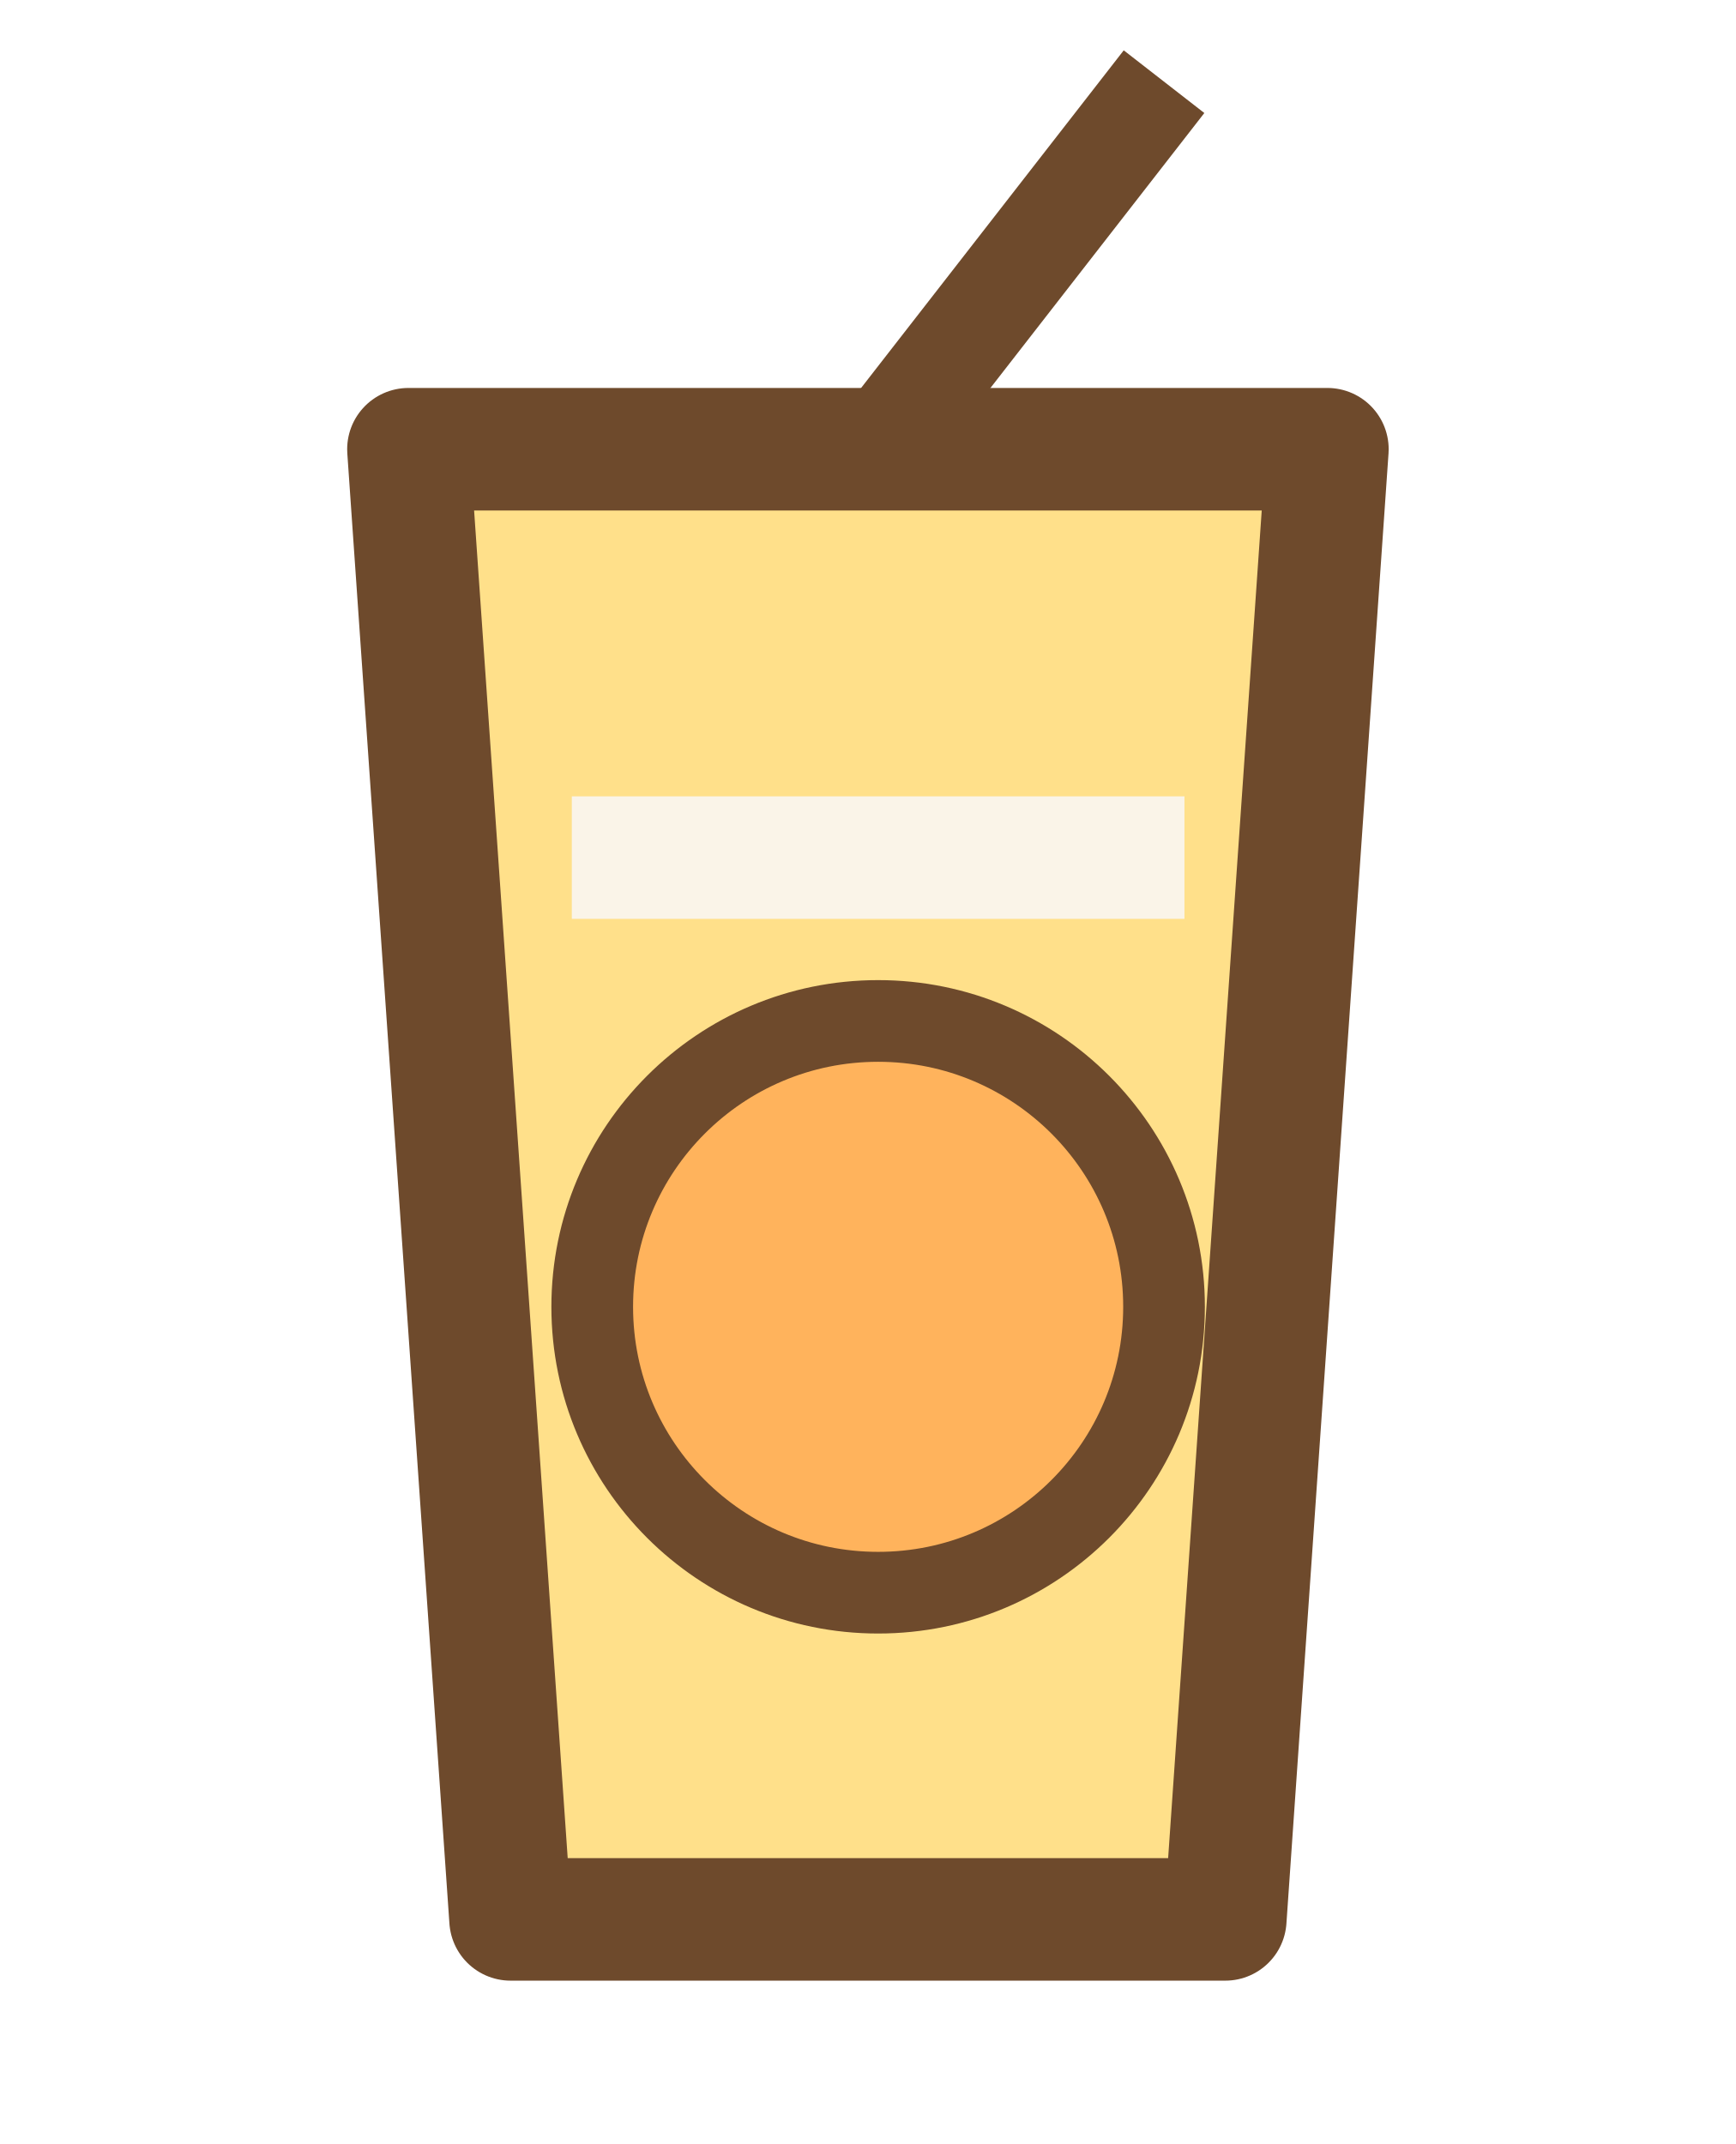
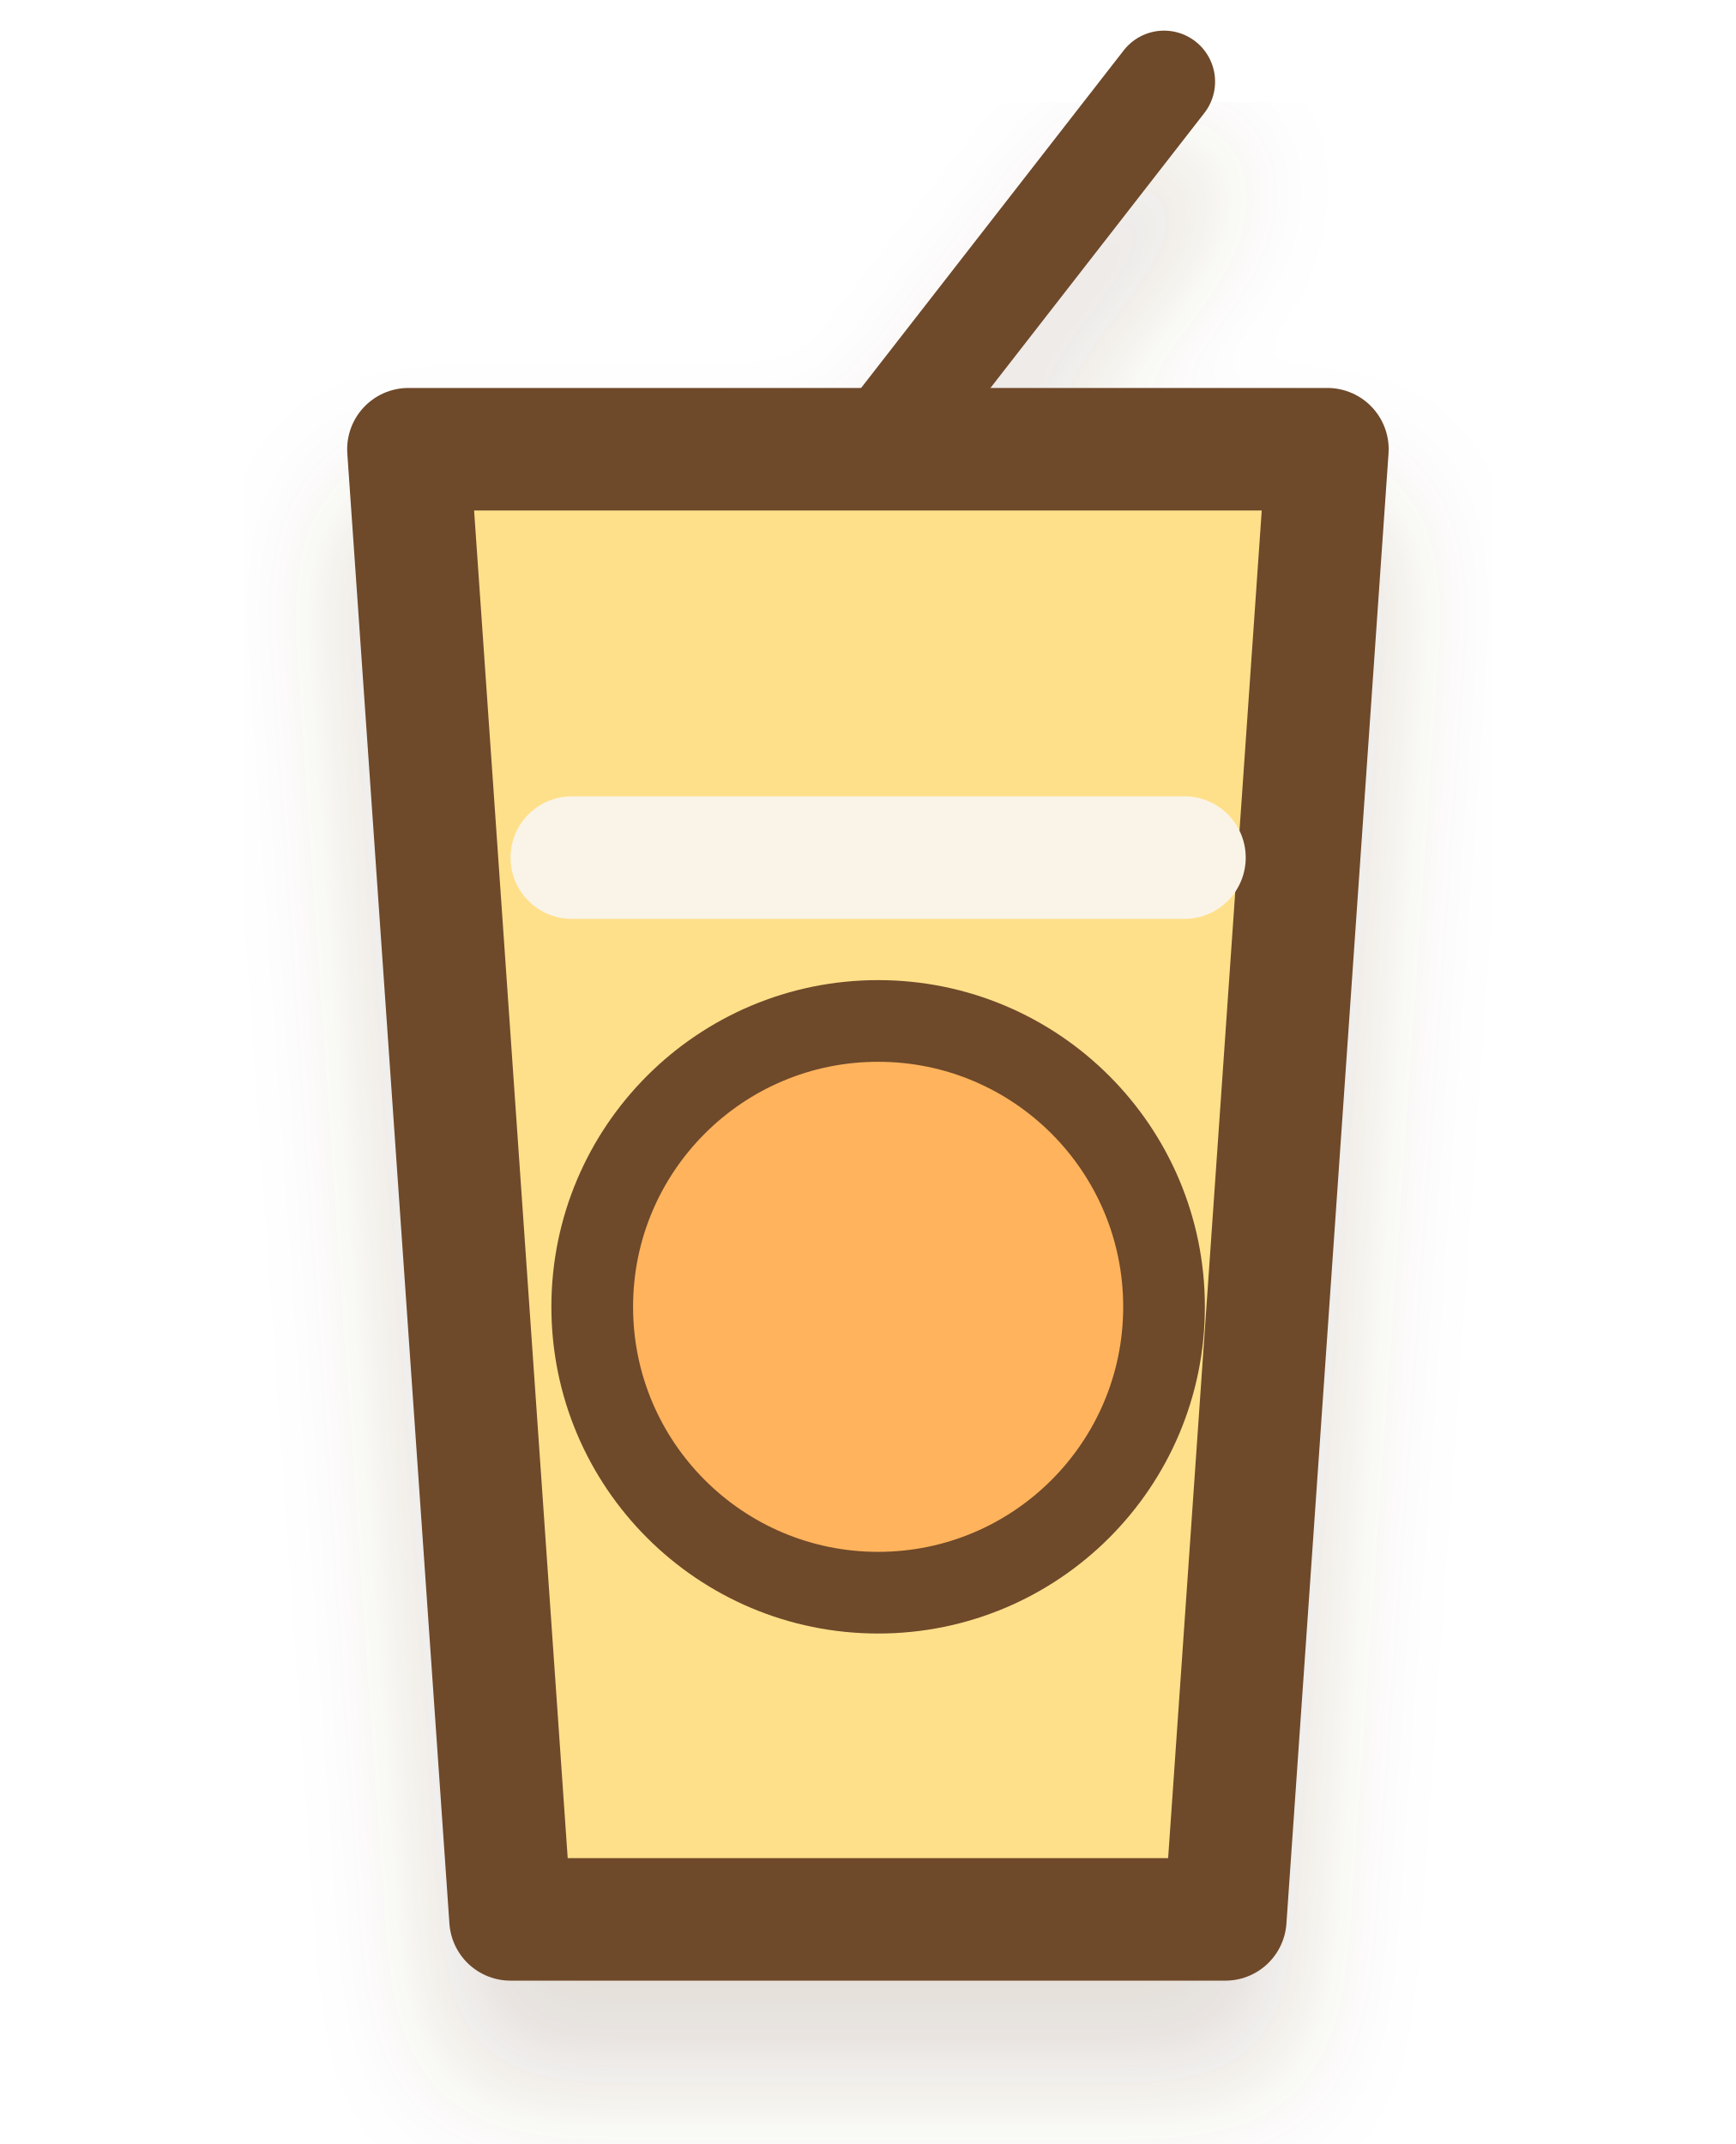
<svg xmlns="http://www.w3.org/2000/svg" width="85" height="105" viewBox="0 0 85 105">
-   <path d="M20 22 H65 L60 94 H25 Z" fill="#FFE08A" stroke="#6E4A2C" stroke-width="6" stroke-linejoin="round" />
-   <path d="M28 42 H58" stroke="#FAF4E8" stroke-width="6" />
-   <circle cx="43" cy="64" r="14" fill="#FFB35C" stroke="#6E4A2C" stroke-width="4" />
-   <path d="M43 22 L57 4" stroke="#6E4A2C" stroke-width="5" />
+   <defs>
+     <filter id="soft-shadow" x="-18%" y="-18%" width="136%" height="136%">
+       <feDropShadow dx="0" dy="5" stdDeviation="3" flood-color="#6E4A2C" flood-opacity="0.18" />
+     </filter>
+   </defs>
+   <g filter="url(#soft-shadow)" stroke-linecap="round" stroke-linejoin="round">
+     <path d="M20 22 H65 L60 94 H25 Z" fill="#FFE08A" stroke="#6E4A2C" stroke-width="6" stroke-linejoin="round" />
+     <path d="M28 42 H58" stroke="#FAF4E8" stroke-width="6" />
+     <circle cx="43" cy="64" r="14" fill="#FFB35C" stroke="#6E4A2C" stroke-width="4" />
+     <path d="M43 22 L57 4" stroke="#6E4A2C" stroke-width="5" />
+   </g>
</svg>
